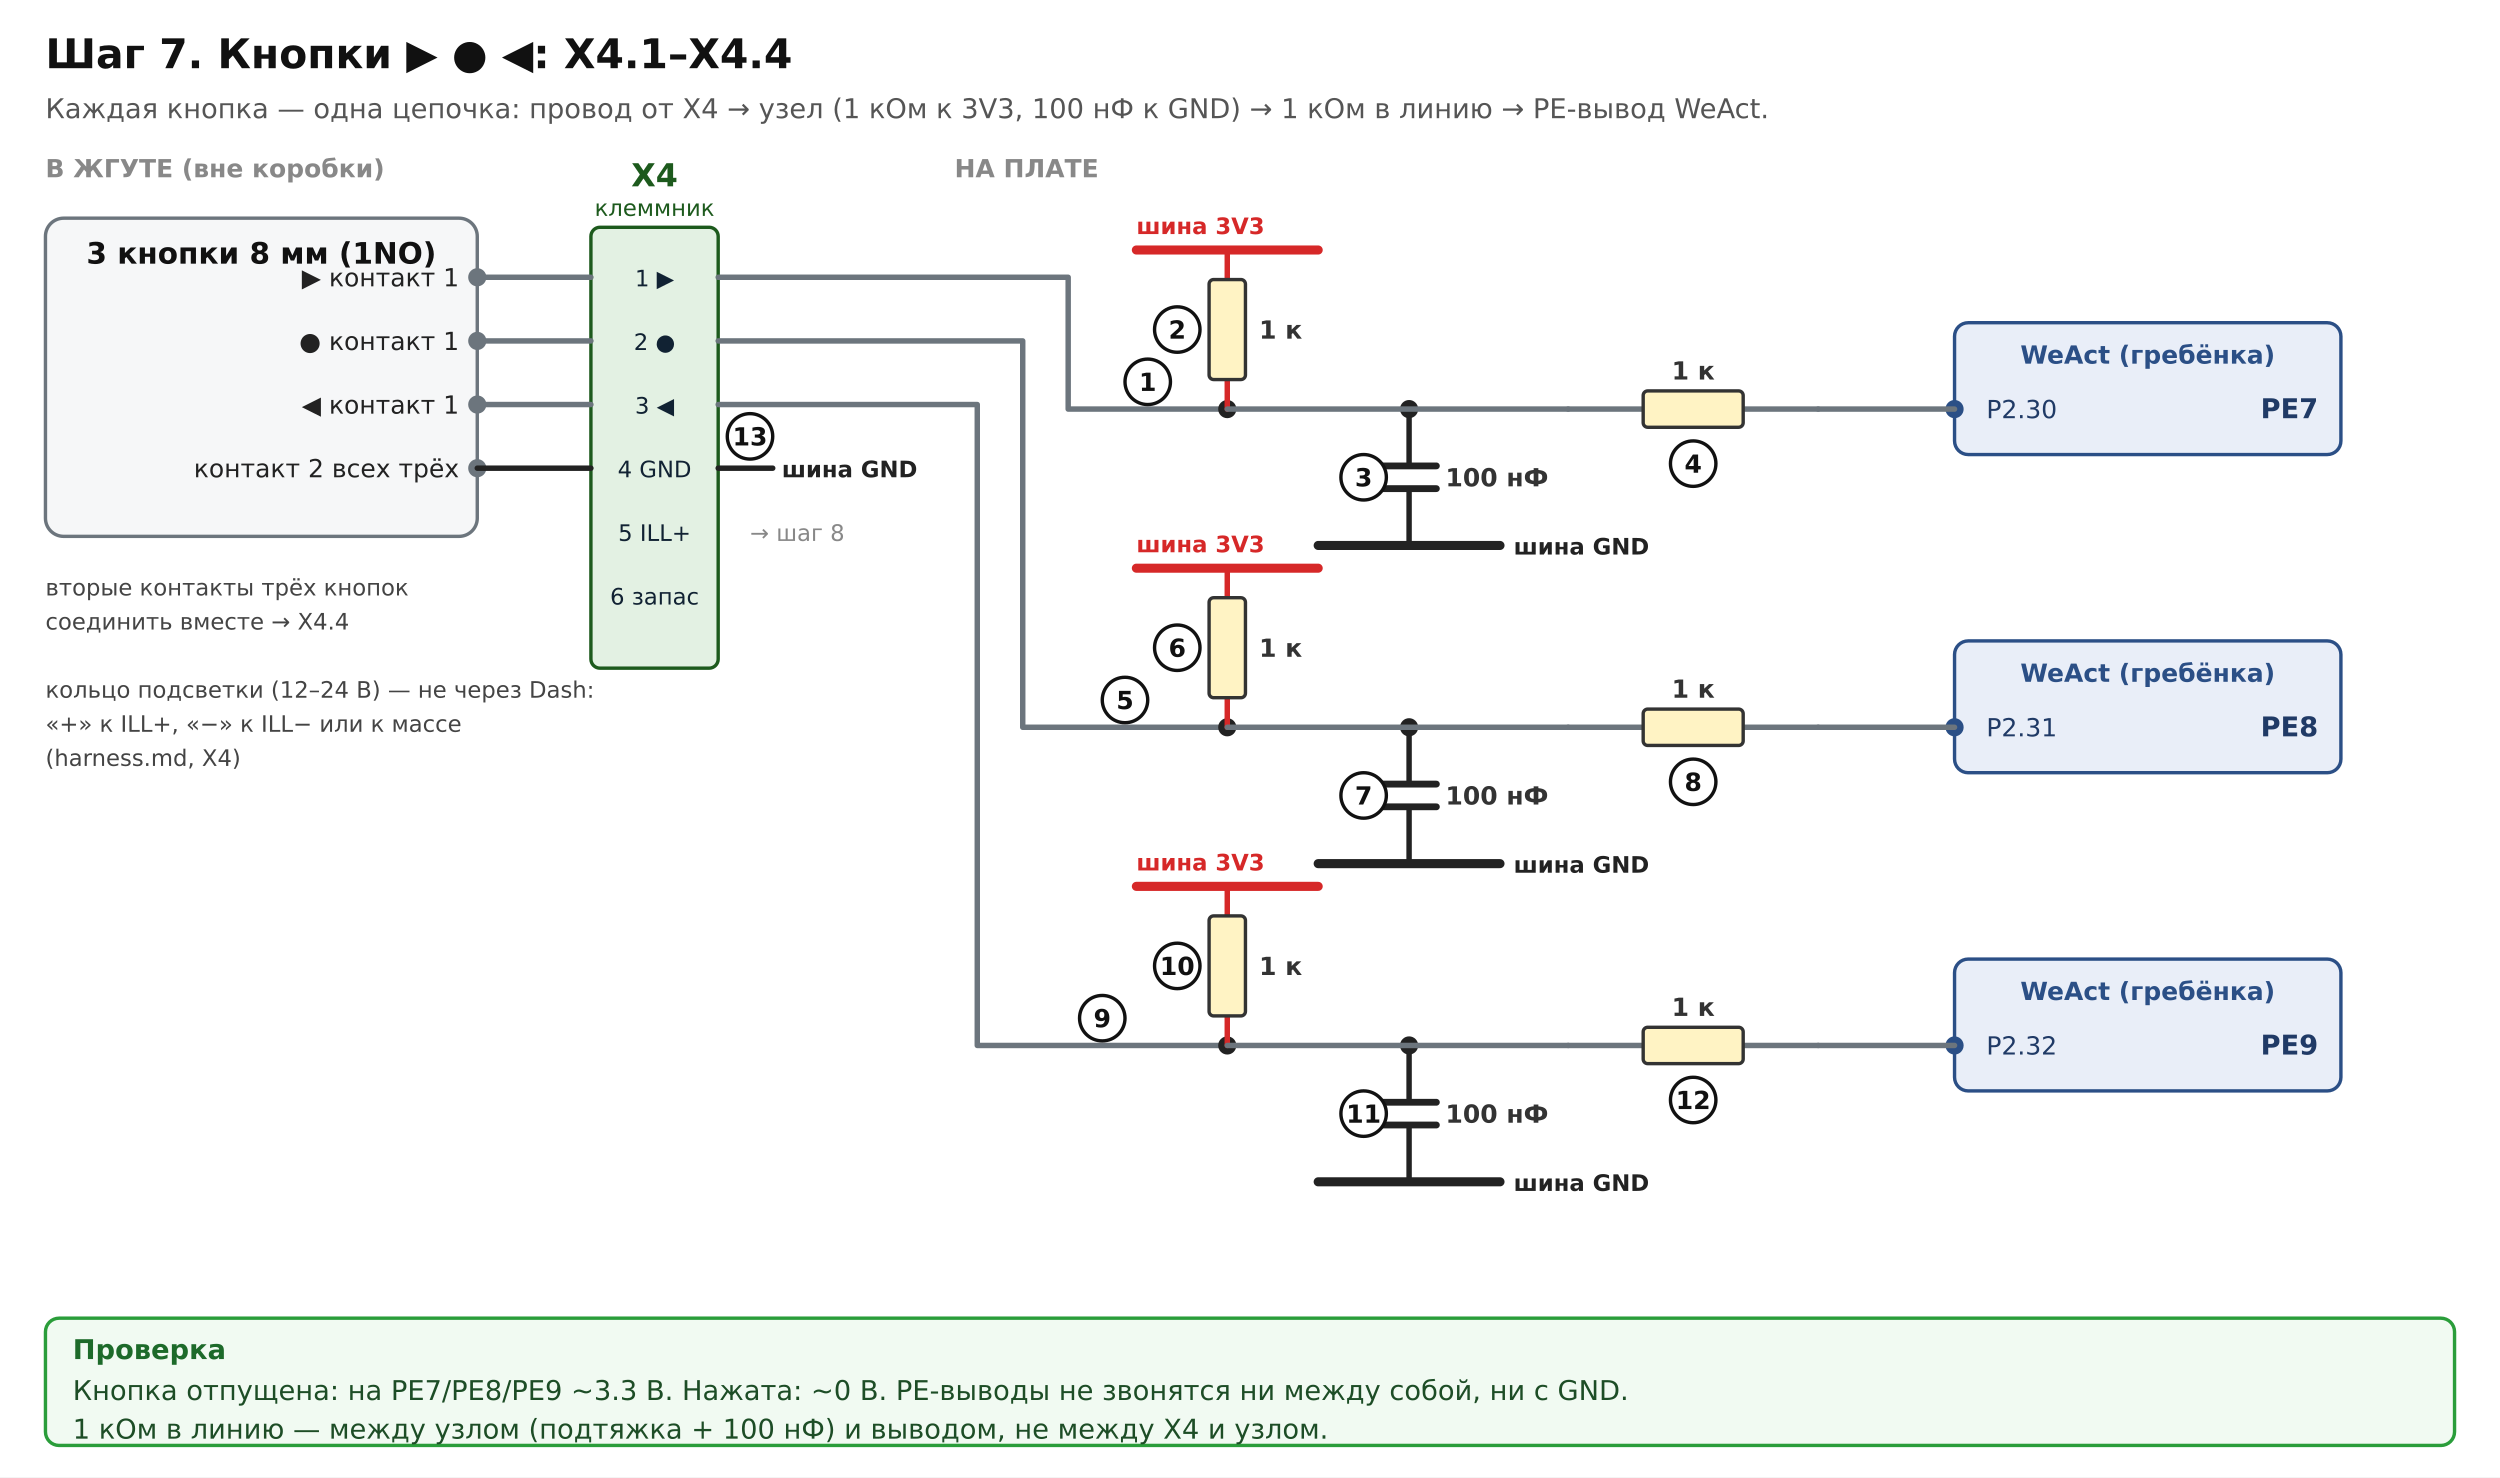
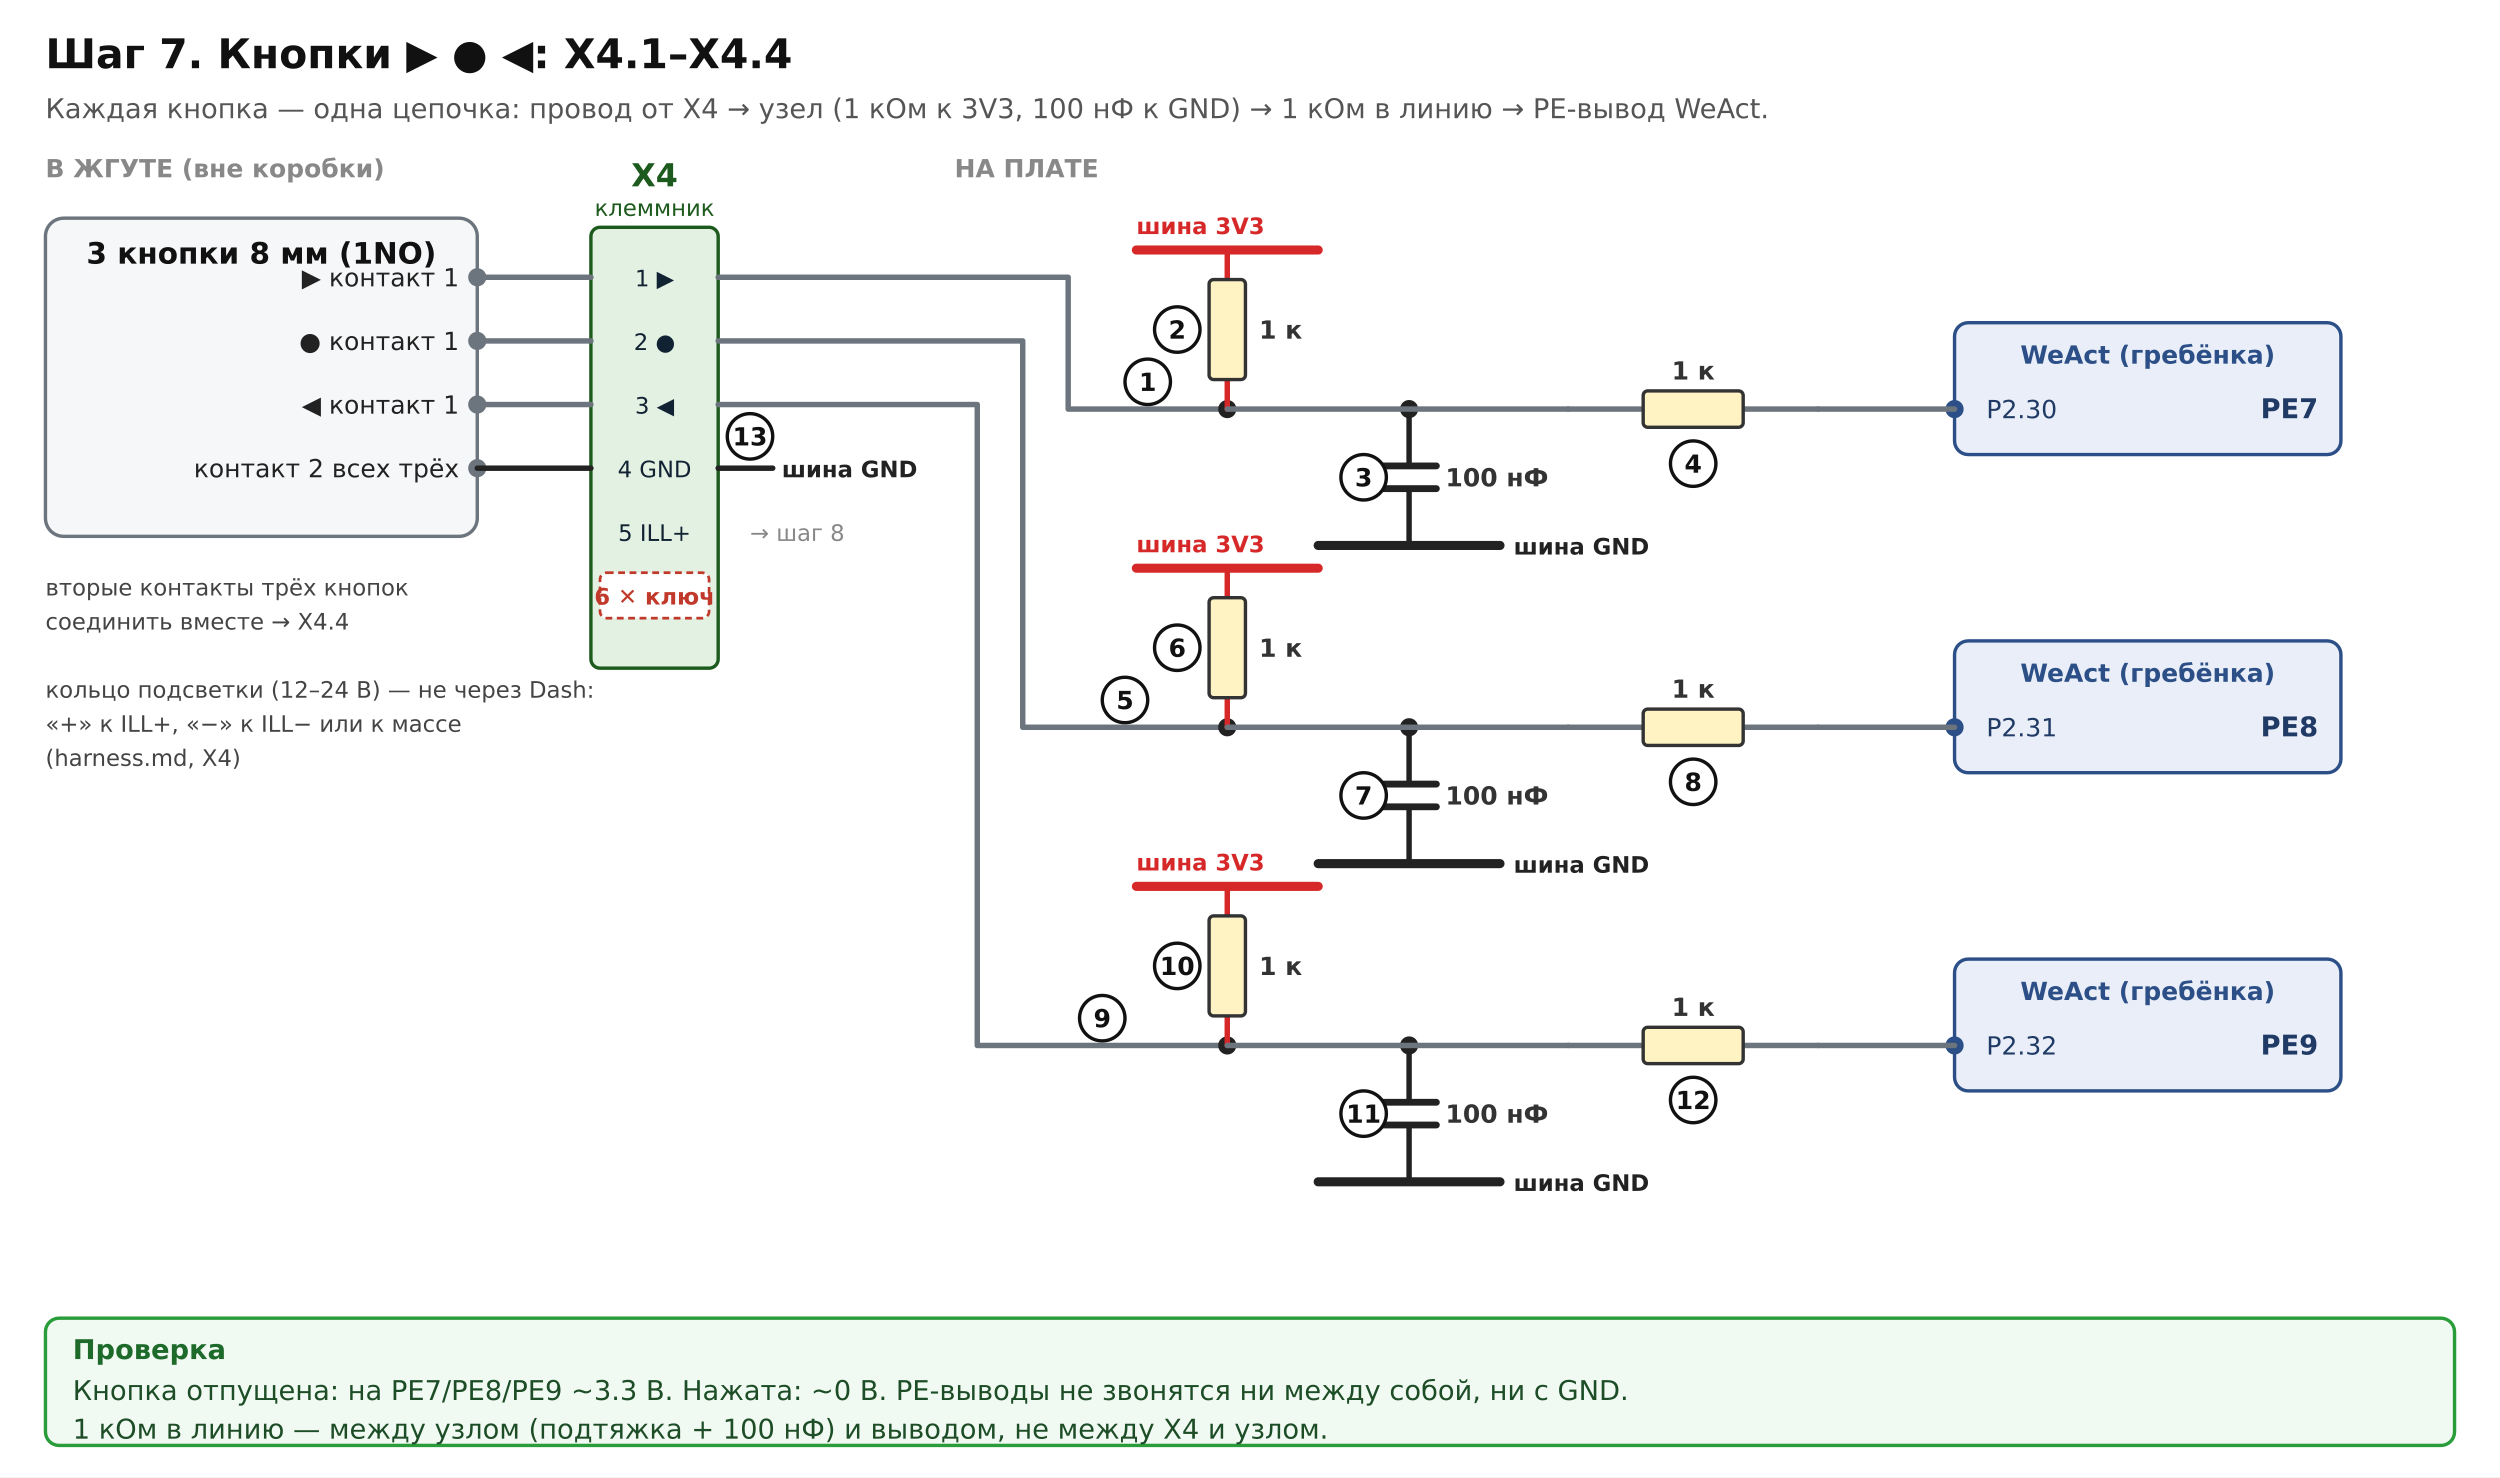
<svg xmlns="http://www.w3.org/2000/svg" width="1100" height="650" viewBox="0 0 1100 650" font-family="DejaVu Sans, Arial, sans-serif">
  <rect width="100%" height="100%" fill="#fff" />
  <text x="20" y="30" font-size="18" fill="#111" text-anchor="start" font-weight="bold">Шаг 7. Кнопки ▶ ● ◀: X4.1–X4.4</text>
  <text x="20" y="52" font-size="12" fill="#555" text-anchor="start" font-weight="normal">Каждая кнопка — одна цепочка: провод от X4 → узел (1 кОм к 3V3, 100 нФ к GND) → 1 кОм в линию → PE-вывод WeAct.</text>
  <text x="20" y="78" font-size="11" fill="#888" text-anchor="start" font-weight="bold">В ЖГУТЕ (вне коробки)</text>
  <text x="420" y="78" font-size="11" fill="#888" text-anchor="start" font-weight="bold">НА ПЛАТЕ</text>
  <rect x="260" y="100" width="56" height="194" rx="4" fill="#e3f1e3" stroke="#1d5a1d" stroke-width="1.5" />
  <text x="288" y="82" font-size="14" fill="#1d5a1d" text-anchor="middle" font-weight="bold">X4</text>
  <text x="288" y="95" font-size="10" fill="#1d5a1d" text-anchor="middle" font-weight="normal">клеммник</text>
  <text x="288" y="126" font-size="10" fill="#123" text-anchor="middle" font-weight="normal">1 ▶</text>
  <text x="288" y="154" font-size="10" fill="#123" text-anchor="middle" font-weight="normal">2 ●</text>
  <text x="288" y="182" font-size="10" fill="#123" text-anchor="middle" font-weight="normal">3 ◀</text>
  <text x="288" y="210" font-size="10" fill="#123" text-anchor="middle" font-weight="normal">4 GND</text>
  <text x="288" y="238" font-size="10" fill="#123" text-anchor="middle" font-weight="normal">5 ILL+</text>
-   <text x="288" y="266" font-size="10" fill="#123" text-anchor="middle" font-weight="normal">6 запас</text>
+   <rect x="264" y="252" width="48" height="20" rx="3" fill="#fff" stroke="#c0392b" stroke-width="1.2" stroke-dasharray="3 2" />
+   <text x="288" y="266" font-size="10" fill="#c0392b" text-anchor="middle" font-weight="bold">6 ✕ ключ</text>
  <rect x="20" y="96" width="190" height="140" rx="8" fill="#f6f7f8" stroke="#6c757d" stroke-width="1.5" />
  <text x="115.0" y="116" font-size="13" fill="#111" text-anchor="middle" font-weight="bold">3 кнопки 8 мм (1NO)</text>
  <circle cx="210" cy="122" r="4" fill="#6c757d" />
  <text x="202" y="126" font-size="11" fill="#222" text-anchor="end" font-weight="normal">▶ контакт 1</text>
  <circle cx="210" cy="150" r="4" fill="#6c757d" />
  <text x="202" y="154" font-size="11" fill="#222" text-anchor="end" font-weight="normal">● контакт 1</text>
  <circle cx="210" cy="178" r="4" fill="#6c757d" />
  <text x="202" y="182" font-size="11" fill="#222" text-anchor="end" font-weight="normal">◀ контакт 1</text>
  <circle cx="210" cy="206" r="4" fill="#6c757d" />
  <text x="202" y="210" font-size="11" fill="#222" text-anchor="end" font-weight="normal">контакт 2 всех трёх</text>
  <polyline points="210,122 260,122" fill="none" stroke="#6c757d" stroke-width="2.4" stroke-linejoin="round" stroke-linecap="round" />
  <polyline points="210,150 260,150" fill="none" stroke="#6c757d" stroke-width="2.4" stroke-linejoin="round" stroke-linecap="round" />
  <polyline points="210,178 260,178" fill="none" stroke="#6c757d" stroke-width="2.4" stroke-linejoin="round" stroke-linecap="round" />
  <polyline points="210,206 260,206" fill="none" stroke="#222" stroke-width="2.4" stroke-linejoin="round" stroke-linecap="round" />
  <text x="20" y="262" font-size="10" fill="#444" text-anchor="start" font-weight="normal">вторые контакты трёх кнопок</text>
  <text x="20" y="277" font-size="10" fill="#444" text-anchor="start" font-weight="normal">соединить вместе → X4.4</text>
  <text x="20" y="292" font-size="10" fill="#444" text-anchor="start" font-weight="normal" />
  <text x="20" y="307" font-size="10" fill="#444" text-anchor="start" font-weight="normal">кольцо подсветки (12–24 В) — не через Dash:</text>
  <text x="20" y="322" font-size="10" fill="#444" text-anchor="start" font-weight="normal">«+» к ILL+, «−» к ILL− или к массе</text>
  <text x="20" y="337" font-size="10" fill="#444" text-anchor="start" font-weight="normal">(harness.md, X4)</text>
  <text x="330" y="238" font-size="10" fill="#888" text-anchor="start" font-weight="normal">→ шаг 8</text>
  <polyline points="316,122 470,122 470,180 540,180" fill="none" stroke="#6c757d" stroke-width="2.4" stroke-linejoin="round" stroke-linecap="round" />
  <circle cx="540" cy="180" r="4" fill="#222" />
  <circle cx="505.0" cy="168" r="10" fill="#fff" stroke="#111" stroke-width="1.5" />
  <text x="505.0" y="172" font-size="11" fill="#111" text-anchor="middle" font-weight="bold">1</text>
  <polyline points="540,180 540,123.0" fill="none" stroke="#d62828" stroke-width="2.4" stroke-linejoin="round" stroke-linecap="round" />
  <polyline points="540,167.0 540,110" fill="none" stroke="#d62828" stroke-width="2.4" stroke-linejoin="round" stroke-linecap="round" />
  <rect x="532" y="123.0" width="16" height="44" rx="2" fill="#fff3c4" stroke="#333" stroke-width="1.5" />
  <text x="554" y="149.0" font-size="11" fill="#333" text-anchor="start" font-weight="bold">1 к</text>
  <circle cx="518" cy="145" r="10" fill="#fff" stroke="#111" stroke-width="1.5" />
  <text x="518" y="149" font-size="11" fill="#111" text-anchor="middle" font-weight="bold">2</text>
  <polyline points="500,110 580,110" fill="none" stroke="#d62828" stroke-width="4" stroke-linejoin="round" stroke-linecap="round" />
  <text x="500" y="103" font-size="10" fill="#d62828" text-anchor="start" font-weight="bold">шина 3V3</text>
  <circle cx="620" cy="180" r="4" fill="#222" />
  <polyline points="620,180 620,205.0" fill="none" stroke="#222" stroke-width="2.4" stroke-linejoin="round" stroke-linecap="round" />
  <polyline points="620,215.0 620,240" fill="none" stroke="#222" stroke-width="2.4" stroke-linejoin="round" stroke-linecap="round" />
  <polyline points="608,205.0 632,205.0" fill="none" stroke="#222" stroke-width="3" stroke-linejoin="round" stroke-linecap="round" />
  <polyline points="608,215.0 632,215.0" fill="none" stroke="#222" stroke-width="3" stroke-linejoin="round" stroke-linecap="round" />
  <text x="636" y="214.0" font-size="11" fill="#333" text-anchor="start" font-weight="bold">100 нФ</text>
  <circle cx="600" cy="210" r="10" fill="#fff" stroke="#111" stroke-width="1.5" />
  <text x="600" y="214" font-size="11" fill="#111" text-anchor="middle" font-weight="bold">3</text>
  <polyline points="580,240 660,240" fill="none" stroke="#222" stroke-width="4" stroke-linejoin="round" stroke-linecap="round" />
  <text x="666" y="244" font-size="10" fill="#222" text-anchor="start" font-weight="bold">шина GND</text>
  <rect x="860" y="142" width="170" height="58" rx="6" fill="#e9eef8" stroke="#2b4f86" stroke-width="1.5" />
  <text x="945.0" y="160" font-size="11" fill="#2b4f86" text-anchor="middle" font-weight="bold">WeAct (гребёнка)</text>
  <text x="874" y="184" font-size="11" fill="#203a66" text-anchor="start" font-weight="normal">P2.30</text>
  <text x="1020" y="184" font-size="12" fill="#203a66" text-anchor="end" font-weight="bold">PE7</text>
  <circle cx="860" cy="180" r="4" fill="#2b4f86" />
  <polyline points="540,180 690,180" fill="none" stroke="#6c757d" stroke-width="2.4" stroke-linejoin="round" stroke-linecap="round" />
  <polyline points="690,180 723.0,180" fill="none" stroke="#6c757d" stroke-width="2.4" stroke-linejoin="round" stroke-linecap="round" />
  <polyline points="767.0,180 800,180" fill="none" stroke="#6c757d" stroke-width="2.4" stroke-linejoin="round" stroke-linecap="round" />
  <rect x="723.0" y="172" width="44" height="16" rx="2" fill="#fff3c4" stroke="#333" stroke-width="1.5" />
  <text x="745.0" y="167" font-size="11" fill="#333" text-anchor="middle" font-weight="bold">1 к</text>
  <circle cx="745" cy="204" r="10" fill="#fff" stroke="#111" stroke-width="1.5" />
  <text x="745" y="208" font-size="11" fill="#111" text-anchor="middle" font-weight="bold">4</text>
  <polyline points="800,180 860,180" fill="none" stroke="#6c757d" stroke-width="2.4" stroke-linejoin="round" stroke-linecap="round" />
  <polyline points="316,150 450,150 450,320 540,320" fill="none" stroke="#6c757d" stroke-width="2.4" stroke-linejoin="round" stroke-linecap="round" />
  <circle cx="540" cy="320" r="4" fill="#222" />
  <circle cx="495.0" cy="308" r="10" fill="#fff" stroke="#111" stroke-width="1.5" />
  <text x="495.0" y="312" font-size="11" fill="#111" text-anchor="middle" font-weight="bold">5</text>
  <polyline points="540,320 540,263.0" fill="none" stroke="#d62828" stroke-width="2.4" stroke-linejoin="round" stroke-linecap="round" />
  <polyline points="540,307.0 540,250" fill="none" stroke="#d62828" stroke-width="2.4" stroke-linejoin="round" stroke-linecap="round" />
  <rect x="532" y="263.0" width="16" height="44" rx="2" fill="#fff3c4" stroke="#333" stroke-width="1.5" />
  <text x="554" y="289.0" font-size="11" fill="#333" text-anchor="start" font-weight="bold">1 к</text>
  <circle cx="518" cy="285" r="10" fill="#fff" stroke="#111" stroke-width="1.5" />
  <text x="518" y="289" font-size="11" fill="#111" text-anchor="middle" font-weight="bold">6</text>
  <polyline points="500,250 580,250" fill="none" stroke="#d62828" stroke-width="4" stroke-linejoin="round" stroke-linecap="round" />
  <text x="500" y="243" font-size="10" fill="#d62828" text-anchor="start" font-weight="bold">шина 3V3</text>
  <circle cx="620" cy="320" r="4" fill="#222" />
  <polyline points="620,320 620,345.0" fill="none" stroke="#222" stroke-width="2.4" stroke-linejoin="round" stroke-linecap="round" />
  <polyline points="620,355.0 620,380" fill="none" stroke="#222" stroke-width="2.4" stroke-linejoin="round" stroke-linecap="round" />
  <polyline points="608,345.0 632,345.0" fill="none" stroke="#222" stroke-width="3" stroke-linejoin="round" stroke-linecap="round" />
  <polyline points="608,355.0 632,355.0" fill="none" stroke="#222" stroke-width="3" stroke-linejoin="round" stroke-linecap="round" />
  <text x="636" y="354.0" font-size="11" fill="#333" text-anchor="start" font-weight="bold">100 нФ</text>
  <circle cx="600" cy="350" r="10" fill="#fff" stroke="#111" stroke-width="1.5" />
  <text x="600" y="354" font-size="11" fill="#111" text-anchor="middle" font-weight="bold">7</text>
  <polyline points="580,380 660,380" fill="none" stroke="#222" stroke-width="4" stroke-linejoin="round" stroke-linecap="round" />
  <text x="666" y="384" font-size="10" fill="#222" text-anchor="start" font-weight="bold">шина GND</text>
  <rect x="860" y="282" width="170" height="58" rx="6" fill="#e9eef8" stroke="#2b4f86" stroke-width="1.5" />
  <text x="945.0" y="300" font-size="11" fill="#2b4f86" text-anchor="middle" font-weight="bold">WeAct (гребёнка)</text>
  <text x="874" y="324" font-size="11" fill="#203a66" text-anchor="start" font-weight="normal">P2.31</text>
  <text x="1020" y="324" font-size="12" fill="#203a66" text-anchor="end" font-weight="bold">PE8</text>
  <circle cx="860" cy="320" r="4" fill="#2b4f86" />
  <polyline points="540,320 690,320" fill="none" stroke="#6c757d" stroke-width="2.4" stroke-linejoin="round" stroke-linecap="round" />
  <polyline points="690,320 723.0,320" fill="none" stroke="#6c757d" stroke-width="2.4" stroke-linejoin="round" stroke-linecap="round" />
  <polyline points="767.0,320 800,320" fill="none" stroke="#6c757d" stroke-width="2.4" stroke-linejoin="round" stroke-linecap="round" />
  <rect x="723.0" y="312" width="44" height="16" rx="2" fill="#fff3c4" stroke="#333" stroke-width="1.5" />
  <text x="745.0" y="307" font-size="11" fill="#333" text-anchor="middle" font-weight="bold">1 к</text>
  <circle cx="745" cy="344" r="10" fill="#fff" stroke="#111" stroke-width="1.5" />
  <text x="745" y="348" font-size="11" fill="#111" text-anchor="middle" font-weight="bold">8</text>
  <polyline points="800,320 860,320" fill="none" stroke="#6c757d" stroke-width="2.4" stroke-linejoin="round" stroke-linecap="round" />
  <polyline points="316,178 430,178 430,460 540,460" fill="none" stroke="#6c757d" stroke-width="2.4" stroke-linejoin="round" stroke-linecap="round" />
  <circle cx="540" cy="460" r="4" fill="#222" />
  <circle cx="485.0" cy="448" r="10" fill="#fff" stroke="#111" stroke-width="1.5" />
  <text x="485.0" y="452" font-size="11" fill="#111" text-anchor="middle" font-weight="bold">9</text>
  <polyline points="540,460 540,403.0" fill="none" stroke="#d62828" stroke-width="2.4" stroke-linejoin="round" stroke-linecap="round" />
  <polyline points="540,447.0 540,390" fill="none" stroke="#d62828" stroke-width="2.4" stroke-linejoin="round" stroke-linecap="round" />
  <rect x="532" y="403.0" width="16" height="44" rx="2" fill="#fff3c4" stroke="#333" stroke-width="1.5" />
  <text x="554" y="429.0" font-size="11" fill="#333" text-anchor="start" font-weight="bold">1 к</text>
  <circle cx="518" cy="425" r="10" fill="#fff" stroke="#111" stroke-width="1.5" />
  <text x="518" y="429" font-size="11" fill="#111" text-anchor="middle" font-weight="bold">10</text>
  <polyline points="500,390 580,390" fill="none" stroke="#d62828" stroke-width="4" stroke-linejoin="round" stroke-linecap="round" />
  <text x="500" y="383" font-size="10" fill="#d62828" text-anchor="start" font-weight="bold">шина 3V3</text>
  <circle cx="620" cy="460" r="4" fill="#222" />
  <polyline points="620,460 620,485.0" fill="none" stroke="#222" stroke-width="2.4" stroke-linejoin="round" stroke-linecap="round" />
  <polyline points="620,495.0 620,520" fill="none" stroke="#222" stroke-width="2.4" stroke-linejoin="round" stroke-linecap="round" />
  <polyline points="608,485.0 632,485.0" fill="none" stroke="#222" stroke-width="3" stroke-linejoin="round" stroke-linecap="round" />
  <polyline points="608,495.0 632,495.0" fill="none" stroke="#222" stroke-width="3" stroke-linejoin="round" stroke-linecap="round" />
  <text x="636" y="494.0" font-size="11" fill="#333" text-anchor="start" font-weight="bold">100 нФ</text>
  <circle cx="600" cy="490" r="10" fill="#fff" stroke="#111" stroke-width="1.5" />
  <text x="600" y="494" font-size="11" fill="#111" text-anchor="middle" font-weight="bold">11</text>
  <polyline points="580,520 660,520" fill="none" stroke="#222" stroke-width="4" stroke-linejoin="round" stroke-linecap="round" />
  <text x="666" y="524" font-size="10" fill="#222" text-anchor="start" font-weight="bold">шина GND</text>
  <rect x="860" y="422" width="170" height="58" rx="6" fill="#e9eef8" stroke="#2b4f86" stroke-width="1.5" />
  <text x="945.0" y="440" font-size="11" fill="#2b4f86" text-anchor="middle" font-weight="bold">WeAct (гребёнка)</text>
  <text x="874" y="464" font-size="11" fill="#203a66" text-anchor="start" font-weight="normal">P2.32</text>
  <text x="1020" y="464" font-size="12" fill="#203a66" text-anchor="end" font-weight="bold">PE9</text>
  <circle cx="860" cy="460" r="4" fill="#2b4f86" />
  <polyline points="540,460 690,460" fill="none" stroke="#6c757d" stroke-width="2.4" stroke-linejoin="round" stroke-linecap="round" />
  <polyline points="690,460 723.0,460" fill="none" stroke="#6c757d" stroke-width="2.4" stroke-linejoin="round" stroke-linecap="round" />
  <polyline points="767.0,460 800,460" fill="none" stroke="#6c757d" stroke-width="2.4" stroke-linejoin="round" stroke-linecap="round" />
  <rect x="723.0" y="452" width="44" height="16" rx="2" fill="#fff3c4" stroke="#333" stroke-width="1.5" />
  <text x="745.0" y="447" font-size="11" fill="#333" text-anchor="middle" font-weight="bold">1 к</text>
  <circle cx="745" cy="484" r="10" fill="#fff" stroke="#111" stroke-width="1.5" />
  <text x="745" y="488" font-size="11" fill="#111" text-anchor="middle" font-weight="bold">12</text>
  <polyline points="800,460 860,460" fill="none" stroke="#6c757d" stroke-width="2.4" stroke-linejoin="round" stroke-linecap="round" />
  <polyline points="316,206 340,206" fill="none" stroke="#222" stroke-width="2.4" stroke-linejoin="round" stroke-linecap="round" />
  <text x="344" y="210" font-size="10" fill="#222" text-anchor="start" font-weight="bold">шина GND</text>
  <circle cx="330" cy="192" r="10" fill="#fff" stroke="#111" stroke-width="1.5" />
  <text x="330" y="196" font-size="11" fill="#111" text-anchor="middle" font-weight="bold">13</text>
  <rect x="20" y="580" width="1060" height="56" rx="6" fill="#f1faf2" stroke="#2a9d3a" stroke-width="1.5" />
  <text x="32" y="598" font-size="12" fill="#1d6a2a" text-anchor="start" font-weight="bold">Проверка</text>
  <text x="32" y="616" font-size="12" fill="#1d4d26" text-anchor="start" font-weight="normal">Кнопка отпущена: на PE7/PE8/PE9 ~3.3 В. Нажата: ~0 В. PE-выводы не звонятся ни между собой, ни с GND.</text>
  <text x="32" y="633" font-size="12" fill="#1d4d26" text-anchor="start" font-weight="normal">1 кОм в линию — между узлом (подтяжка + 100 нФ) и выводом, не между X4 и узлом.</text>
</svg>
